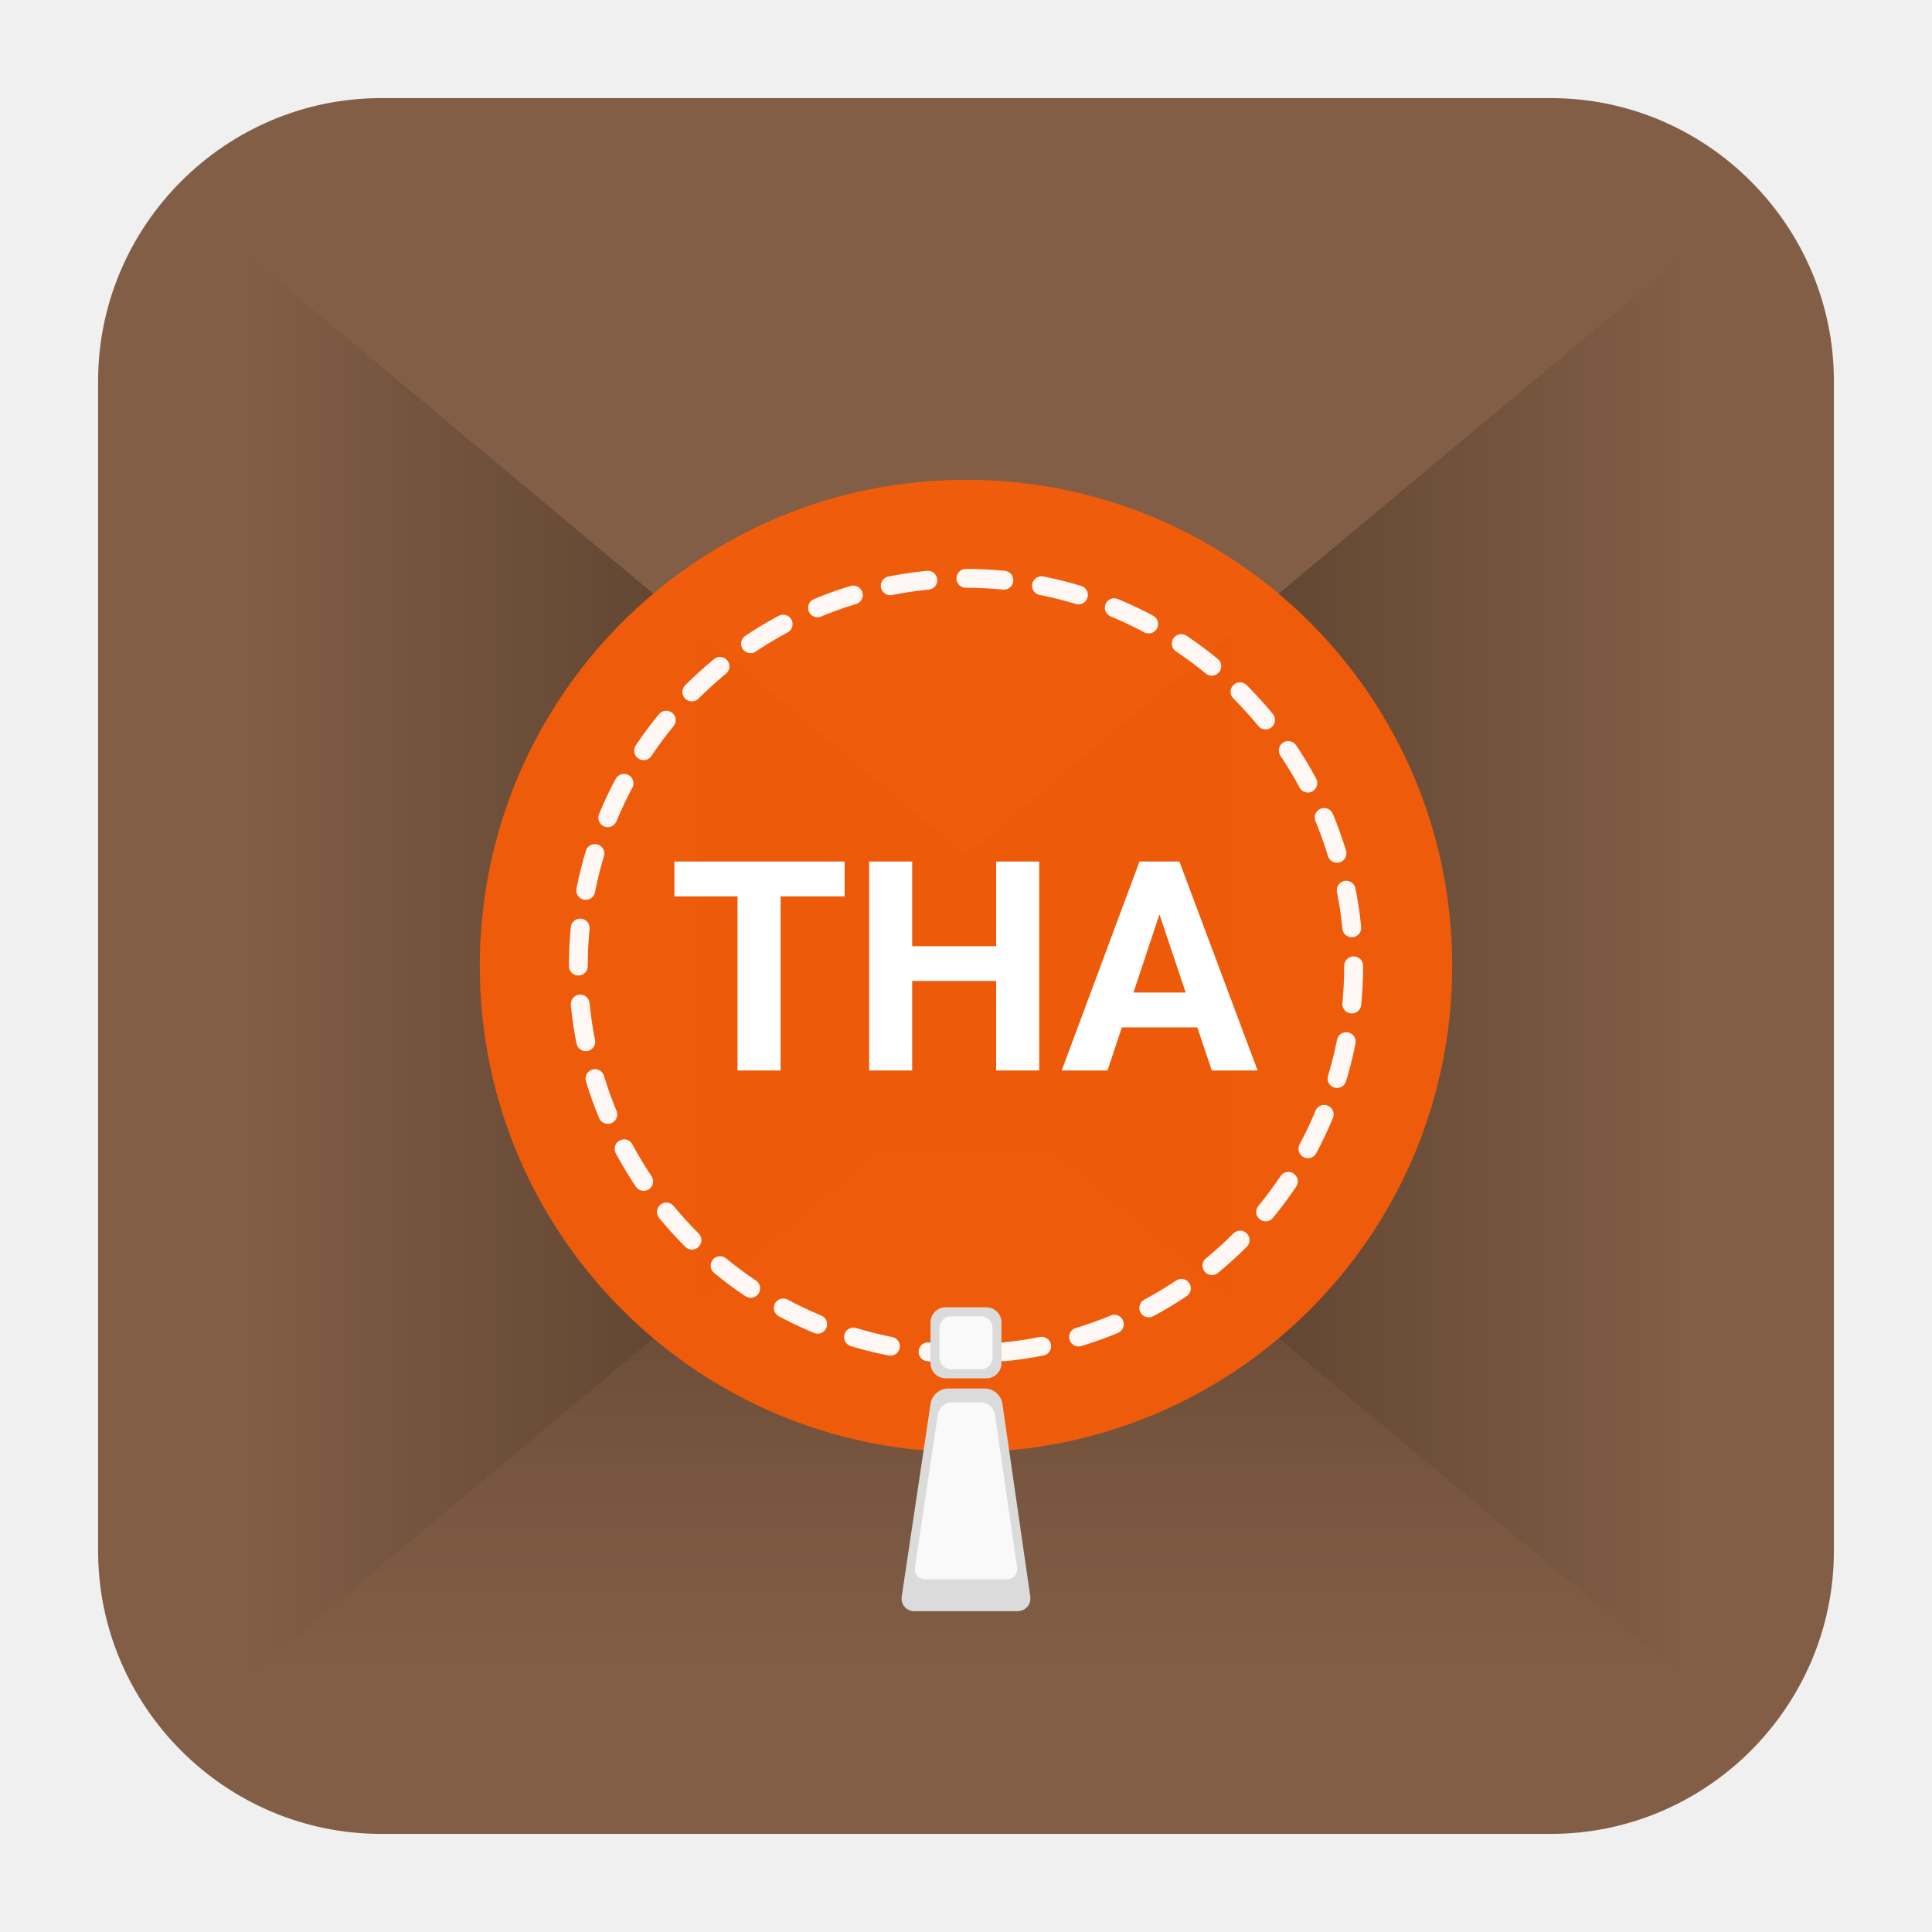
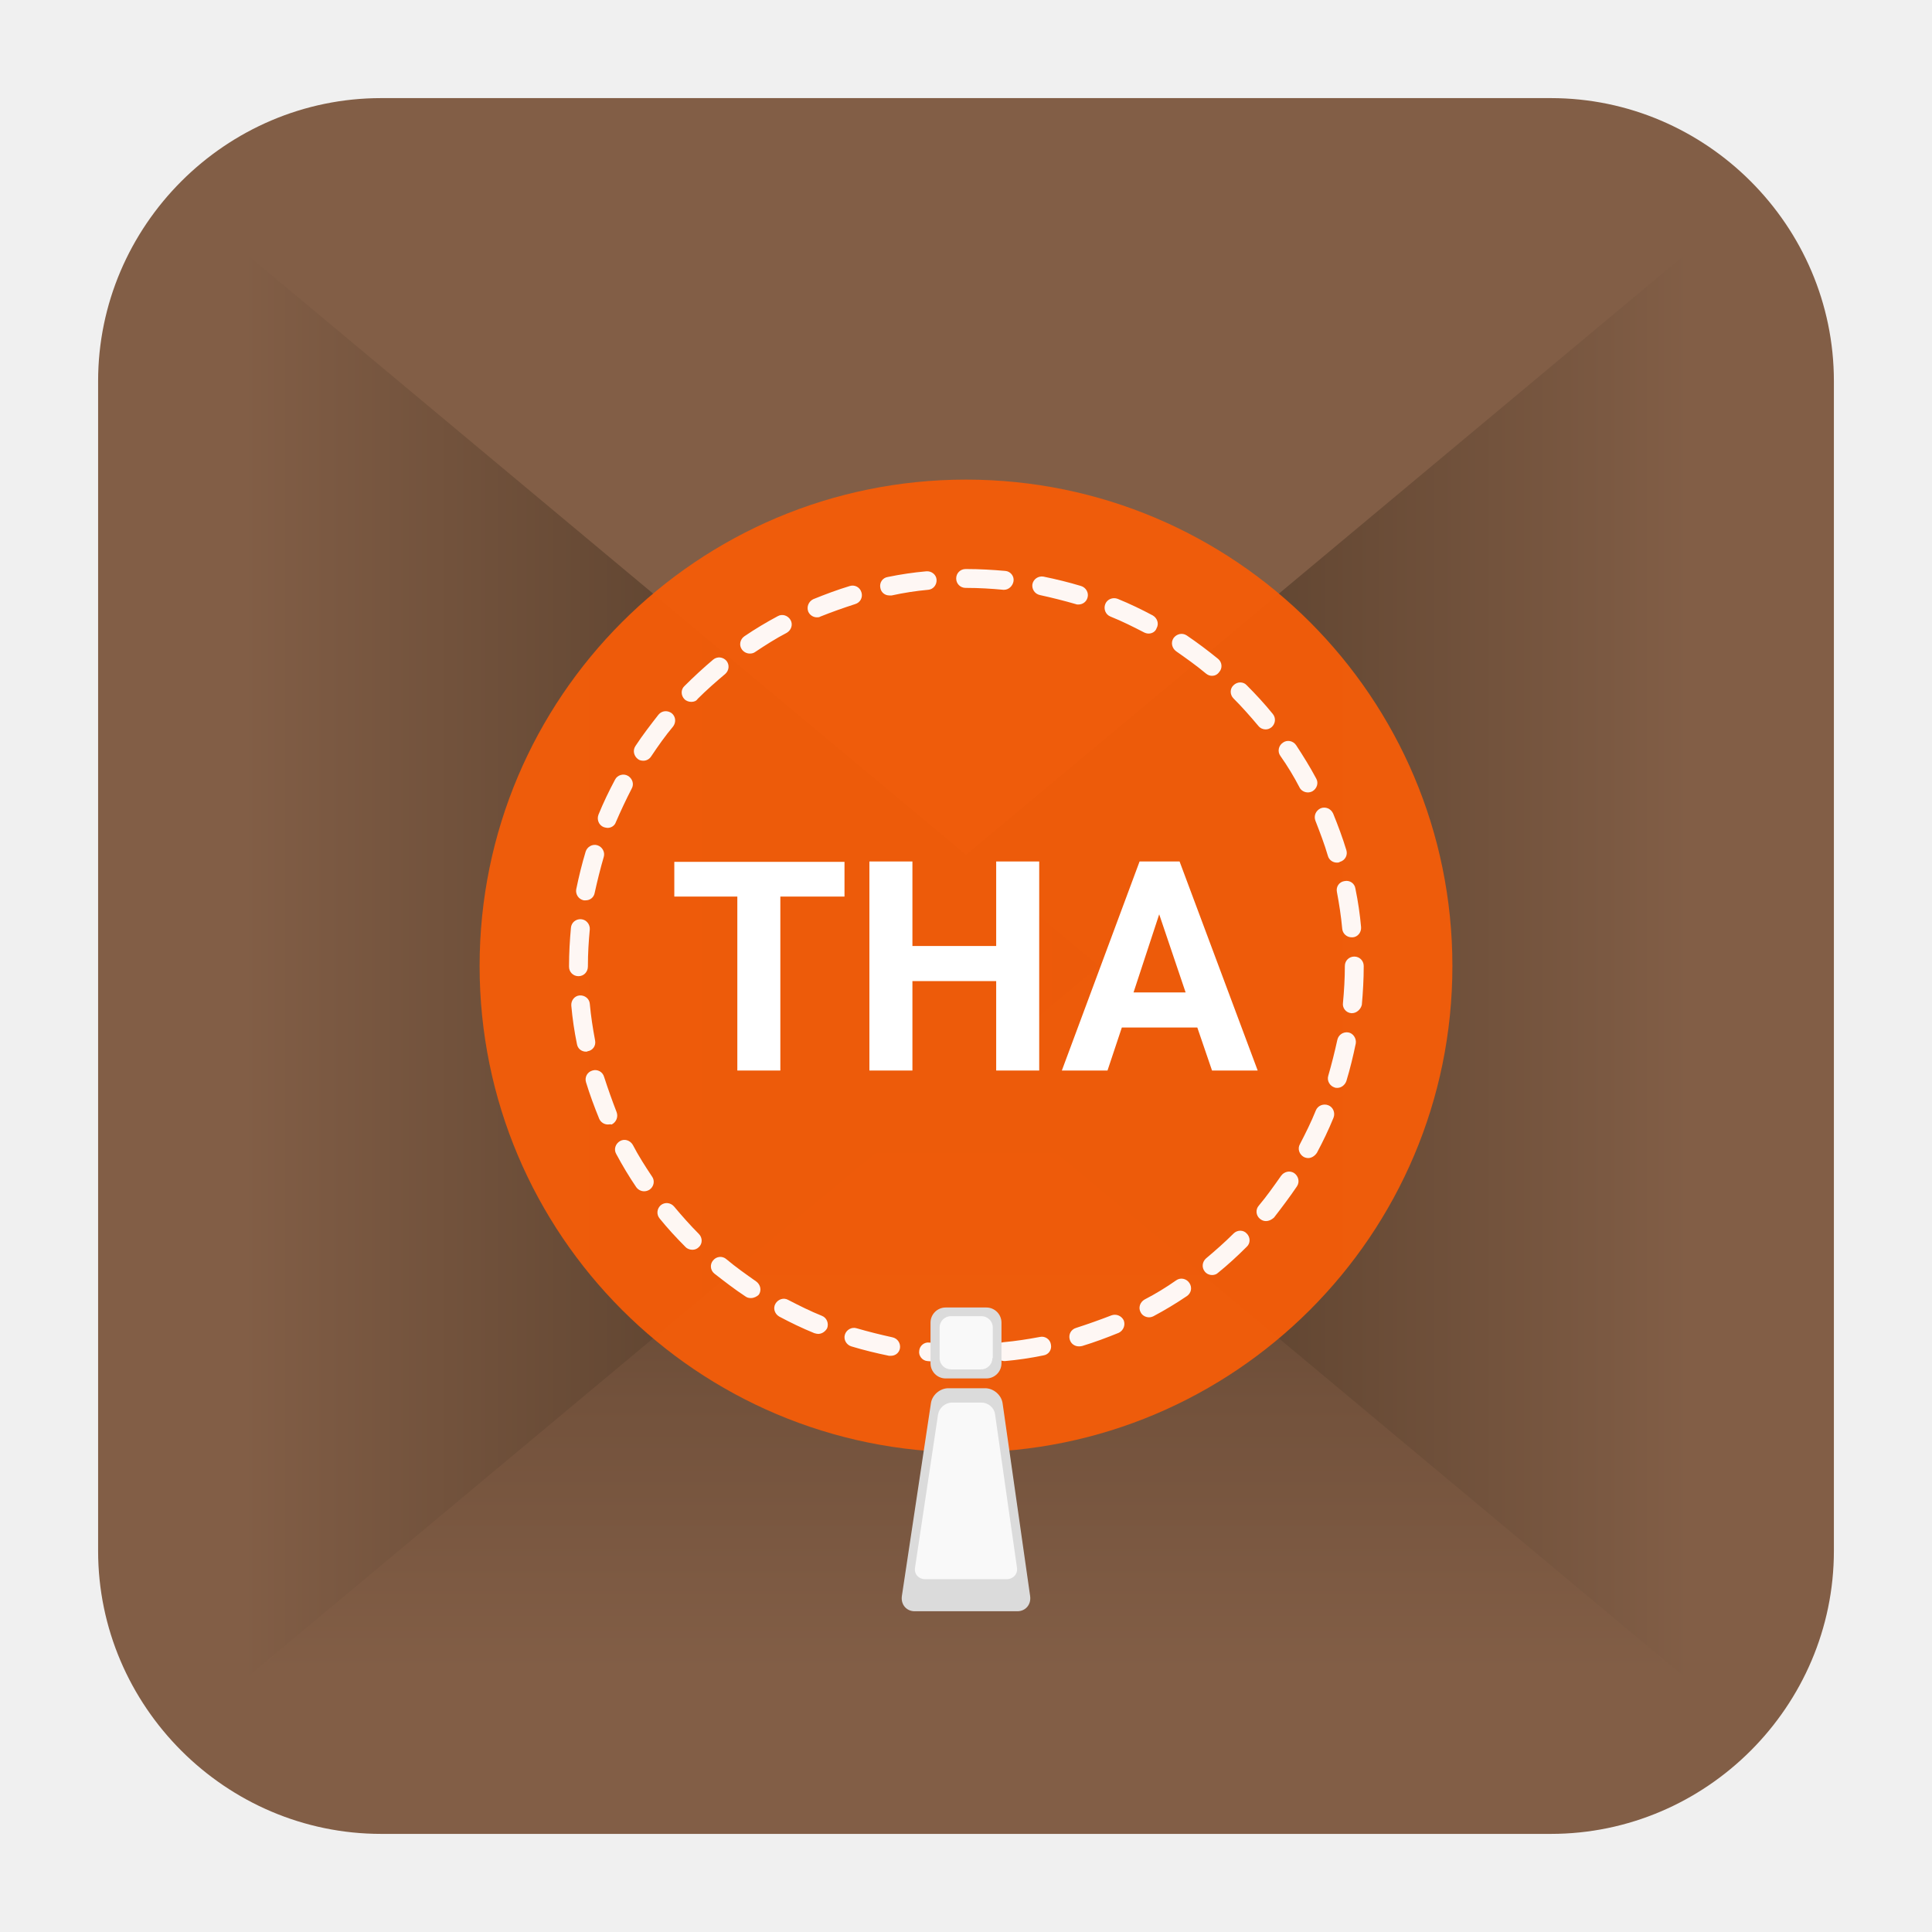
- <svg xmlns="http://www.w3.org/2000/svg" version="1.1" id="Layer_2" x="0px" y="0px" viewBox="0 0 512 512" enable-background="new 0 0 512 512" xml:space="preserve">
-   <path fill="#825E46" d="M411,486H101c-41.25,0-75-33.75-75-75V101c0-41.25,33.75-75,75-75h310c41.25,0,75,33.75,75,75v310  C486,452.25,452.25,486,411,486z" />
+ <svg xmlns="http://www.w3.org/2000/svg" version="1.1" id="Layer_2_1_" x="0px" y="0px" viewBox="0 0 512 512" style="enable-background:new 0 0 512 512;" xml:space="preserve">
+   <style type="text/css">
+ 	.st0{fill:#825E46;}
+ 	.st1{fill:url(#SVGID_1_);}
+ 	.st2{fill:url(#SVGID_2_);}
+ 	.st3{fill:url(#SVGID_3_);}
+ 	.st4{display:none;}
+ 	.st5{display:inline;opacity:0.95;enable-background:new    ;}
+ 	.st6{opacity:0.95;fill:#F45C08;enable-background:new    ;}
+ 	.st7{fill:#FFFFFF;}
+ 	.st8{display:inline;}
+ 	.st9{fill:#DBDBDB;}
+ 	.st10{fill:#F9F9F9;}
+ 	.st11{opacity:0.95;enable-background:new    ;}
+ </style>
+   <path class="st0" d="M411,486H101c-41.2,0-75-33.8-75-75V101c0-41.2,33.8-75,75-75h310c41.2,0,75,33.8,75,75v310  C486,452.2,452.2,486,411,486z" />
  <g>
-     <linearGradient id="SVGID_1_" gradientUnits="userSpaceOnUse" x1="256" y1="443.014" x2="256" y2="227.272">
+     <linearGradient id="SVGID_1_" gradientUnits="userSpaceOnUse" x1="256" y1="68.986" x2="256" y2="284.728" gradientTransform="matrix(1 0 0 -1 0 512)">
      <stop offset="0" style="stop-color:#825E46" />
      <stop offset="0.329" style="stop-color:#73523C" />
      <stop offset="0.962" style="stop-color:#4B3423" />
      <stop offset="1" style="stop-color:#483221" />
    </linearGradient>
-     <polygon fill="url(#SVGID_1_)" points="68.934,443.014 256,227.272 443.066,443.014  " />
-     <linearGradient id="SVGID_2_" gradientUnits="userSpaceOnUse" x1="220.708" y1="256" x2="447.57" y2="256">
+     <polygon class="st1" points="68.9,443 256,227.3 443.1,443  " />
+     <linearGradient id="SVGID_2_" gradientUnits="userSpaceOnUse" x1="220.708" y1="256" x2="447.57" y2="256" gradientTransform="matrix(1 0 0 -1 0 512)">
      <stop offset="0" style="stop-color:#483221" />
      <stop offset="0.312" style="stop-color:#563D2A" />
      <stop offset="0.902" style="stop-color:#7B5942" />
      <stop offset="1" style="stop-color:#825E46" />
    </linearGradient>
-     <polygon fill="url(#SVGID_2_)" points="447.57,445.439 220.708,256 447.57,66.561  " />
-     <linearGradient id="SVGID_3_" gradientUnits="userSpaceOnUse" x1="64.43" y1="256" x2="291.292" y2="256">
+     <polygon class="st2" points="447.6,445.4 220.7,256 447.6,66.6  " />
+     <linearGradient id="SVGID_3_" gradientUnits="userSpaceOnUse" x1="64.43" y1="256" x2="291.292" y2="256" gradientTransform="matrix(1 0 0 -1 0 512)">
      <stop offset="0" style="stop-color:#825E46" />
-       <stop offset="0.098" style="stop-color:#7B5942" />
+       <stop offset="9.840000e-02" style="stop-color:#7B5942" />
      <stop offset="0.688" style="stop-color:#563D2A" />
      <stop offset="1" style="stop-color:#483221" />
    </linearGradient>
-     <polygon fill="url(#SVGID_3_)" points="64.43,445.439 291.292,256 64.43,66.561  " />
+     <polygon class="st3" points="64.4,445.4 291.3,256 64.4,66.6  " />
  </g>
-   <g display="none">
-     <g display="inline" opacity="0.95" enable-background="new    ">
-       <circle opacity="0.95" fill="#F45C08" enable-background="new    " cx="256" cy="250.081" r="129.794" />
-       <path fill="#FFFFFF" d="M253.249,352.989c-0.008,0-0.017,0-0.025,0c-3.367-0.033-6.762-0.127-10.088-0.279    c-1.399-0.063-2.482-1.25-2.418-2.649c0.064-1.4,1.229-2.492,2.65-2.418c3.266,0.149,6.599,0.241,9.906,0.273    c1.401,0.014,2.525,1.16,2.512,2.561C255.771,351.869,254.638,352.989,253.249,352.989z M265.239,352.852    c-1.361,0-2.488-1.081-2.533-2.452c-0.046-1.4,1.051-2.573,2.451-2.62c3.326-0.11,6.65-0.28,9.881-0.507    c1.401-0.095,2.61,0.955,2.708,2.353c0.098,1.397-0.956,2.61-2.353,2.708c-3.292,0.231-6.68,0.404-10.067,0.517    C265.296,352.852,265.268,352.852,265.239,352.852z M231.291,351.894c-0.078,0-0.156-0.003-0.235-0.011    c-3.416-0.314-6.794-0.698-10.04-1.138c-1.388-0.189-2.36-1.467-2.171-2.855c0.189-1.388,1.471-2.36,2.855-2.172    c3.173,0.432,6.477,0.806,9.821,1.115c1.395,0.128,2.421,1.363,2.293,2.757C233.693,350.906,232.587,351.894,231.291,351.894z     M287.151,351.215c-1.266,0-2.361-0.946-2.516-2.235c-0.166-1.391,0.826-2.653,2.217-2.82c3.344-0.4,6.631-0.872,9.77-1.402    c1.386-0.237,2.691,0.698,2.924,2.078c0.234,1.382-0.697,2.691-2.078,2.924c-3.22,0.544-6.59,1.027-10.014,1.438    C287.353,351.209,287.251,351.215,287.151,351.215z M209.534,348.793c-0.165,0-0.334-0.016-0.503-0.05    c-3.47-0.699-6.799-1.483-9.896-2.332c-1.351-0.371-2.146-1.767-1.775-3.117c0.371-1.351,1.769-2.143,3.117-1.775    c2.985,0.818,6.199,1.576,9.555,2.251c1.373,0.276,2.262,1.614,1.986,2.987C211.776,347.962,210.717,348.793,209.534,348.793z     M308.789,347.387c-1.14,0-2.177-0.775-2.461-1.932c-0.334-1.36,0.497-2.735,1.858-3.068c3.344-0.821,6.502-1.735,9.388-2.714    c1.329-0.452,2.766,0.26,3.217,1.586s-0.26,2.767-1.586,3.217c-3.023,1.026-6.323,1.981-9.808,2.837    C309.193,347.362,308.989,347.387,308.789,347.387z M188.448,342.678c-0.323,0-0.651-0.062-0.968-0.193    c-3.53-1.46-6.654-3.065-9.286-4.773c-1.175-0.762-1.51-2.333-0.748-3.508c0.762-1.176,2.334-1.509,3.508-0.748    c2.373,1.539,5.221,2.999,8.465,4.341c1.294,0.536,1.91,2.019,1.374,3.313C190.388,342.087,189.444,342.678,188.448,342.678z     M329.406,339.911c-0.9,0-1.772-0.48-2.231-1.326c-0.668-1.232-0.212-2.771,1.018-3.44c3.085-1.675,5.608-3.484,7.498-5.373    c0.991-0.991,2.596-0.991,3.587,0c0.991,0.991,0.991,2.596,0,3.587c-2.235,2.235-5.15,4.336-8.663,6.245    C330.23,339.812,329.815,339.911,329.406,339.911z M171.032,329.843c-0.809,0-1.604-0.385-2.095-1.104    c-1.773-2.591-3.44-5.693-4.954-9.222c-0.552-1.288,0.043-2.779,1.331-3.332c1.288-0.55,2.778,0.044,3.331,1.331    c1.385,3.227,2.892,6.04,4.479,8.358c0.791,1.156,0.495,2.735-0.66,3.526C172.024,329.7,171.526,329.843,171.032,329.843z     M344.18,324.313c-0.379,0-0.765-0.086-1.128-0.267c-1.254-0.624-1.766-2.146-1.141-3.4c1.305-2.623,2.535-5.626,3.657-8.926    c0.452-1.326,1.892-2.038,3.218-1.585c1.327,0.451,2.036,1.891,1.585,3.218c-1.195,3.513-2.514,6.727-3.919,9.552    C346.009,323.797,345.112,324.313,344.18,324.313z M162.372,309.739c-1.106,0-2.123-0.729-2.439-1.847    c-0.872-3.081-1.68-6.407-2.401-9.885c-0.284-1.372,0.597-2.715,1.969-2.999c1.369-0.281,2.714,0.597,2.998,1.969    c0.697,3.36,1.476,6.568,2.315,9.534c0.382,1.347-0.402,2.749-1.75,3.131C162.833,309.707,162.601,309.739,162.372,309.739z     M351.217,303.533c-0.189,0-0.381-0.022-0.574-0.066c-1.365-0.316-2.215-1.678-1.899-3.043c0.705-3.047,1.351-6.293,1.92-9.652    c0.235-1.38,1.545-2.311,2.925-2.077c1.381,0.234,2.31,1.544,2.077,2.925c-0.586,3.457-1.251,6.804-1.98,9.947    C353.414,302.741,352.371,303.533,351.217,303.533z M157.977,288.212c-1.244,0-2.33-0.915-2.509-2.183    c-0.456-3.238-0.853-6.614-1.182-10.037c-0.134-1.395,0.888-2.633,2.283-2.767c1.395-0.13,2.633,0.888,2.767,2.282    c0.322,3.349,0.71,6.651,1.155,9.815c0.195,1.387-0.771,2.67-2.158,2.865C158.213,288.204,158.094,288.212,157.977,288.212z     M354.82,281.856c-0.093,0-0.188-0.005-0.283-0.016c-1.392-0.155-2.396-1.409-2.24-2.801c0.357-3.209,0.656-6.523,0.89-9.851    c0.098-1.398,1.305-2.452,2.709-2.352c1.397,0.099,2.45,1.311,2.352,2.709c-0.239,3.395-0.545,6.778-0.91,10.055    C357.194,280.897,356.095,281.856,354.82,281.856z M155.947,266.326c-1.344,0-2.465-1.055-2.531-2.412    c-0.163-3.321-0.269-6.712-0.314-10.077c-0.018-1.401,1.102-2.551,2.503-2.57c0.011,0,0.023,0,0.034,0    c1.386,0,2.518,1.114,2.536,2.503c0.044,3.305,0.147,6.635,0.308,9.895c0.069,1.399-1.01,2.589-2.409,2.658    C156.031,266.325,155.989,266.326,155.947,266.326z M356.291,259.924c-0.022,0-0.045,0-0.067-0.001    c-1.4-0.037-2.506-1.201-2.469-2.602c0.062-2.397,0.094-4.833,0.094-7.241c0.001-0.89-0.003-1.776-0.012-2.662    c-0.014-1.401,1.111-2.548,2.511-2.562c0.009,0,0.018,0,0.027,0c1.389,0,2.522,1.119,2.535,2.511    c0.009,0.905,0.013,1.81,0.012,2.716c0,2.448-0.033,4.929-0.096,7.37C358.79,258.832,357.662,259.924,356.291,259.924z     M155.736,244.346c-0.025,0-0.051-0.001-0.076-0.001c-1.4-0.041-2.502-1.21-2.461-2.61c0.1-3.373,0.261-6.763,0.481-10.075    c0.093-1.398,1.306-2.454,2.699-2.363c1.398,0.093,2.456,1.301,2.363,2.699c-0.216,3.25-0.375,6.577-0.472,9.889    C158.23,243.259,157.103,244.346,155.736,244.346z M355.999,237.945c-1.34,0-2.459-1.049-2.53-2.402    c-0.177-3.337-0.416-6.658-0.71-9.87c-0.128-1.395,0.9-2.63,2.295-2.757c1.392-0.12,2.63,0.9,2.756,2.295    c0.3,3.276,0.544,6.662,0.724,10.064c0.074,1.398-0.999,2.593-2.398,2.667C356.09,237.944,356.045,237.945,355.999,237.945z     M157.293,222.421c-0.097,0-0.195-0.005-0.294-0.017c-1.392-0.161-2.389-1.419-2.229-2.81c0.395-3.426,0.863-6.796,1.391-10.017    c0.226-1.383,1.529-2.321,2.913-2.094c1.383,0.226,2.32,1.531,2.094,2.913c-0.515,3.143-0.971,6.433-1.358,9.779    C159.661,221.468,158.564,222.421,157.293,222.421z M353.881,216.07c-1.239,0-2.323-0.909-2.507-2.172    c-0.49-3.367-1.052-6.636-1.67-9.715c-0.275-1.374,0.614-2.71,1.987-2.986c1.375-0.271,2.711,0.614,2.986,1.987    c0.636,3.168,1.214,6.526,1.716,9.983c0.202,1.386-0.758,2.673-2.144,2.875C354.126,216.061,354.002,216.07,353.881,216.07z     M161.006,200.764c-0.195,0-0.393-0.022-0.591-0.07c-1.362-0.325-2.203-1.693-1.879-3.056c0.831-3.486,1.758-6.791,2.754-9.823    c0.437-1.332,1.872-2.058,3.201-1.618c1.331,0.437,2.056,1.87,1.618,3.201c-0.952,2.9-1.84,6.068-2.639,9.418    C163.193,199.98,162.154,200.764,161.006,200.764z M349.358,194.571c-1.099,0-2.111-0.719-2.434-1.827    c-0.97-3.328-2.04-6.416-3.18-9.18c-0.535-1.294,0.081-2.778,1.376-3.312c1.3-0.534,2.779,0.083,3.312,1.377    c1.21,2.931,2.341,6.193,3.363,9.695c0.391,1.344-0.38,2.753-1.725,3.145C349.832,194.539,349.593,194.571,349.358,194.571z     M168.252,180.065c-0.394,0-0.794-0.092-1.167-0.286c-1.243-0.645-1.727-2.177-1.081-3.42c1.828-3.521,3.842-6.479,5.982-8.792    c0.952-1.027,2.556-1.089,3.585-0.139c1.028,0.952,1.09,2.556,0.139,3.585c-1.833,1.981-3.584,4.566-5.205,7.684    C170.054,179.566,169.169,180.065,168.252,180.065z M340.417,174.603c-0.786,0-1.56-0.364-2.056-1.049    c-0.863-1.191-1.762-2.256-2.67-3.164c-1.077-1.077-2.369-2.137-3.841-3.149c-1.154-0.793-1.448-2.372-0.654-3.527    c0.795-1.155,2.373-1.447,3.527-0.653c1.728,1.187,3.26,2.446,4.556,3.742c1.097,1.097,2.171,2.367,3.19,3.776    c0.822,1.134,0.569,2.72-0.566,3.542C341.453,174.447,340.933,174.603,340.417,174.603z M183.514,164.84    c-0.917,0-1.803-0.499-2.255-1.371c-0.644-1.244-0.158-2.774,1.086-3.419c2.794-1.447,5.997-2.807,9.517-4.042    c1.322-0.465,2.77,0.232,3.233,1.554c0.464,1.322-0.232,2.769-1.554,3.233c-3.297,1.157-6.279,2.422-8.864,3.76    C184.305,164.748,183.907,164.84,183.514,164.84z M322.657,162.195c-0.313,0-0.631-0.058-0.939-0.181    c-2.783-1.111-5.885-2.153-9.22-3.099c-1.347-0.382-2.13-1.785-1.748-3.132c0.382-1.347,1.782-2.131,3.133-1.748    c3.501,0.994,6.77,2.093,9.716,3.269c1.301,0.519,1.935,1.994,1.416,3.296C324.618,161.59,323.665,162.195,322.657,162.195z     M204.214,157.606c-1.148,0-2.188-0.784-2.466-1.949c-0.324-1.363,0.517-2.731,1.88-3.055c3.136-0.747,6.482-1.431,9.942-2.034    c1.386-0.238,2.694,0.684,2.934,2.063c0.24,1.38-0.684,2.694-2.063,2.934c-3.359,0.585-6.602,1.248-9.638,1.971    C204.605,157.584,204.408,157.606,204.214,157.606z M301.525,156.254c-0.161,0-0.325-0.015-0.489-0.048    c-3.091-0.603-6.363-1.15-9.724-1.624c-1.387-0.196-2.352-1.479-2.157-2.866c0.195-1.387,1.472-2.347,2.866-2.157    c3.448,0.486,6.809,1.048,9.988,1.668c1.374,0.269,2.271,1.601,2.003,2.975C303.775,155.414,302.714,156.254,301.525,156.254z     M225.872,153.899c-1.271,0-2.368-0.953-2.517-2.247c-0.161-1.392,0.838-2.649,2.23-2.809c3.269-0.376,6.652-0.695,10.053-0.946    c1.402-0.109,2.613,0.946,2.716,2.343c0.103,1.397-0.946,2.613-2.343,2.716c-3.333,0.246-6.646,0.558-9.847,0.926    C226.067,153.894,225.969,153.899,225.872,153.899z M279.755,153.253c-0.074,0-0.15-0.003-0.225-0.01    c-3.23-0.284-6.552-0.512-9.874-0.676c-1.399-0.069-2.477-1.26-2.408-2.659c0.069-1.399,1.268-2.485,2.659-2.408    c3.385,0.168,6.773,0.4,10.066,0.69c1.396,0.123,2.427,1.353,2.305,2.749C282.162,152.259,281.055,153.253,279.755,153.253z     M247.796,152.351c-1.366,0-2.494-1.087-2.534-2.462c-0.041-1.4,1.061-2.569,2.461-2.61c3.322-0.097,6.716-0.135,10.083-0.115    c1.401,0.008,2.529,1.15,2.522,2.551c-0.008,1.396-1.142,2.522-2.536,2.522c-0.005,0-0.01,0-0.015,0    c-3.31-0.019-6.642,0.018-9.904,0.113C247.847,152.35,247.822,152.351,247.796,152.351z" />
+   <g class="st4">
+     <g class="st5">
+       <circle class="st6" cx="256" cy="250.1" r="129.8" />
+       <path class="st7" d="M253.2,353C253.2,353,253.2,353,253.2,353c-3.4,0-6.8-0.1-10.1-0.3c-1.4-0.1-2.5-1.2-2.4-2.6    c0.1-1.4,1.2-2.5,2.6-2.4c3.3,0.1,6.6,0.2,9.9,0.3c1.4,0,2.5,1.2,2.5,2.6C255.8,351.9,254.6,353,253.2,353z M265.2,352.9    c-1.4,0-2.5-1.1-2.5-2.5c0-1.4,1.1-2.6,2.5-2.6c3.3-0.1,6.6-0.3,9.9-0.5c1.4-0.1,2.6,1,2.7,2.4c0.1,1.4-1,2.6-2.4,2.7    C272.1,352.6,268.7,352.7,265.2,352.9C265.3,352.9,265.3,352.9,265.2,352.9z M231.3,351.9c-0.1,0-0.2,0-0.2,0    c-3.4-0.3-6.8-0.7-10-1.1c-1.4-0.2-2.4-1.5-2.2-2.9s1.5-2.4,2.9-2.2c3.2,0.4,6.5,0.8,9.8,1.1c1.4,0.1,2.4,1.4,2.3,2.8    C233.7,350.9,232.6,351.9,231.3,351.9z M287.2,351.2c-1.3,0-2.4-0.9-2.5-2.2c-0.2-1.4,0.8-2.7,2.2-2.8c3.3-0.4,6.6-0.9,9.8-1.4    c1.4-0.2,2.7,0.7,2.9,2.1c0.2,1.4-0.7,2.7-2.1,2.9c-3.2,0.5-6.6,1-10,1.4C287.4,351.2,287.3,351.2,287.2,351.2z M209.5,348.8    c-0.2,0-0.3,0-0.5,0c-3.5-0.7-6.8-1.5-9.9-2.3c-1.4-0.4-2.1-1.8-1.8-3.1c0.4-1.4,1.8-2.1,3.1-1.8c3,0.8,6.2,1.6,9.6,2.3    c1.4,0.3,2.3,1.6,2,3C211.8,348,210.7,348.8,209.5,348.8z M308.8,347.4c-1.1,0-2.2-0.8-2.5-1.9c-0.3-1.4,0.5-2.7,1.9-3.1    c3.3-0.8,6.5-1.7,9.4-2.7c1.3-0.5,2.8,0.3,3.2,1.6s-0.3,2.8-1.6,3.2c-3,1-6.3,2-9.8,2.8C309.2,347.4,309,347.4,308.8,347.4z     M188.4,342.7c-0.3,0-0.7-0.1-1-0.2c-3.5-1.5-6.7-3.1-9.3-4.8c-1.2-0.8-1.5-2.3-0.7-3.5c0.8-1.2,2.3-1.5,3.5-0.7    c2.4,1.5,5.2,3,8.5,4.3c1.3,0.5,1.9,2,1.4,3.3C190.4,342.1,189.4,342.7,188.4,342.7z M329.4,339.9c-0.9,0-1.8-0.5-2.2-1.3    c-0.7-1.2-0.2-2.8,1-3.4c3.1-1.7,5.6-3.5,7.5-5.4c1-1,2.6-1,3.6,0s1,2.6,0,3.6c-2.2,2.2-5.1,4.3-8.7,6.2    C330.2,339.8,329.8,339.9,329.4,339.9z M171,329.8c-0.8,0-1.6-0.4-2.1-1.1c-1.8-2.6-3.4-5.7-5-9.2c-0.6-1.3,0-2.8,1.3-3.3    c1.3-0.5,2.8,0,3.3,1.3c1.4,3.2,2.9,6,4.5,8.4c0.8,1.2,0.5,2.7-0.7,3.5C172,329.7,171.5,329.8,171,329.8z M344.2,324.3    c-0.4,0-0.8-0.1-1.1-0.3c-1.3-0.6-1.8-2.1-1.1-3.4c1.3-2.6,2.5-5.6,3.7-8.9c0.5-1.3,1.9-2,3.2-1.6c1.3,0.5,2,1.9,1.6,3.2    c-1.2,3.5-2.5,6.7-3.9,9.6C346,323.8,345.1,324.3,344.2,324.3z M162.4,309.7c-1.1,0-2.1-0.7-2.4-1.8c-0.9-3.1-1.7-6.4-2.4-9.9    c-0.3-1.4,0.6-2.7,2-3c1.4-0.3,2.7,0.6,3,2c0.7,3.4,1.5,6.6,2.3,9.5c0.4,1.3-0.4,2.7-1.8,3.1C162.8,309.7,162.6,309.7,162.4,309.7    z M351.2,303.5c-0.2,0-0.4,0-0.6-0.1c-1.4-0.3-2.2-1.7-1.9-3c0.7-3,1.4-6.3,1.9-9.7c0.2-1.4,1.5-2.3,2.9-2.1    c1.4,0.2,2.3,1.5,2.1,2.9c-0.6,3.5-1.3,6.8-2,9.9C353.4,302.7,352.4,303.5,351.2,303.5z M158,288.2c-1.2,0-2.3-0.9-2.5-2.2    c-0.5-3.2-0.9-6.6-1.2-10c-0.1-1.4,0.9-2.6,2.3-2.8c1.4-0.1,2.6,0.9,2.8,2.3c0.3,3.3,0.7,6.7,1.2,9.8c0.2,1.4-0.8,2.7-2.2,2.9    C158.2,288.2,158.1,288.2,158,288.2z M354.8,281.9c-0.1,0-0.2,0-0.3,0c-1.4-0.2-2.4-1.4-2.2-2.8c0.4-3.2,0.7-6.5,0.9-9.9    c0.1-1.4,1.3-2.5,2.7-2.4c1.4,0.1,2.5,1.3,2.4,2.7c-0.2,3.4-0.5,6.8-0.9,10.1C357.2,280.9,356.1,281.9,354.8,281.9z M155.9,266.3    c-1.3,0-2.5-1.1-2.5-2.4c-0.2-3.3-0.3-6.7-0.3-10.1c0-1.4,1.1-2.6,2.5-2.6c0,0,0,0,0,0c1.4,0,2.5,1.1,2.5,2.5    c0,3.3,0.1,6.6,0.3,9.9c0.1,1.4-1,2.6-2.4,2.7C156,266.3,156,266.3,155.9,266.3z M356.3,259.9    C356.3,259.9,356.2,259.9,356.3,259.9c-1.5,0-2.6-1.2-2.5-2.6c0.1-2.4,0.1-4.8,0.1-7.2c0-0.9,0-1.8,0-2.7c0-1.4,1.1-2.5,2.5-2.6    c0,0,0,0,0,0c1.4,0,2.5,1.1,2.5,2.5c0,0.9,0,1.8,0,2.7c0,2.4,0,4.9-0.1,7.4C358.8,258.8,357.7,259.9,356.3,259.9z M155.7,244.3    C155.7,244.3,155.7,244.3,155.7,244.3c-1.5,0-2.6-1.2-2.5-2.6c0.1-3.4,0.3-6.8,0.5-10.1c0.1-1.4,1.3-2.5,2.7-2.4    c1.4,0.1,2.5,1.3,2.4,2.7c-0.2,3.2-0.4,6.6-0.5,9.9C158.2,243.3,157.1,244.3,155.7,244.3z M356,237.9c-1.3,0-2.5-1-2.5-2.4    c-0.2-3.3-0.4-6.7-0.7-9.9c-0.1-1.4,0.9-2.6,2.3-2.8c1.4-0.1,2.6,0.9,2.8,2.3c0.3,3.3,0.5,6.7,0.7,10.1c0.1,1.4-1,2.6-2.4,2.7    C356.1,237.9,356,237.9,356,237.9z M157.3,222.4c-0.1,0-0.2,0-0.3,0c-1.4-0.2-2.4-1.4-2.2-2.8c0.4-3.4,0.9-6.8,1.4-10    c0.2-1.4,1.5-2.3,2.9-2.1c1.4,0.2,2.3,1.5,2.1,2.9c-0.5,3.1-1,6.4-1.4,9.8C159.7,221.5,158.6,222.4,157.3,222.4z M353.9,216.1    c-1.2,0-2.3-0.9-2.5-2.2c-0.5-3.4-1.1-6.6-1.7-9.7c-0.3-1.4,0.6-2.7,2-3c1.4-0.3,2.7,0.6,3,2c0.6,3.2,1.2,6.5,1.7,10    c0.2,1.4-0.8,2.7-2.1,2.9C354.1,216.1,354,216.1,353.9,216.1z M161,200.8c-0.2,0-0.4,0-0.6-0.1c-1.4-0.3-2.2-1.7-1.9-3.1    c0.8-3.5,1.8-6.8,2.8-9.8c0.4-1.3,1.9-2.1,3.2-1.6c1.3,0.4,2.1,1.9,1.6,3.2c-1,2.9-1.8,6.1-2.6,9.4    C163.2,200,162.2,200.8,161,200.8z M349.4,194.6c-1.1,0-2.1-0.7-2.4-1.8c-1-3.3-2-6.4-3.2-9.2c-0.5-1.3,0.1-2.8,1.4-3.3    c1.3-0.5,2.8,0.1,3.3,1.4c1.2,2.9,2.3,6.2,3.4,9.7c0.4,1.3-0.4,2.8-1.7,3.1C349.8,194.5,349.6,194.6,349.4,194.6z M168.3,180.1    c-0.4,0-0.8-0.1-1.2-0.3c-1.2-0.6-1.7-2.2-1.1-3.4c1.8-3.5,3.8-6.5,6-8.8c1-1,2.6-1.1,3.6-0.1c1,1,1.1,2.6,0.1,3.6    c-1.8,2-3.6,4.6-5.2,7.7C170.1,179.6,169.2,180.1,168.3,180.1z M340.4,174.6c-0.8,0-1.6-0.4-2.1-1c-0.9-1.2-1.8-2.3-2.7-3.2    c-1.1-1.1-2.4-2.1-3.8-3.1c-1.2-0.8-1.4-2.4-0.7-3.5c0.8-1.2,2.4-1.4,3.5-0.7c1.7,1.2,3.3,2.4,4.6,3.7c1.1,1.1,2.2,2.4,3.2,3.8    c0.8,1.1,0.6,2.7-0.6,3.5C341.5,174.4,340.9,174.6,340.4,174.6z M183.5,164.8c-0.9,0-1.8-0.5-2.3-1.4c-0.6-1.2-0.2-2.8,1.1-3.4    c2.8-1.4,6-2.8,9.5-4c1.3-0.5,2.8,0.2,3.2,1.6c0.5,1.3-0.2,2.8-1.6,3.2c-3.3,1.2-6.3,2.4-8.9,3.8    C184.3,164.7,183.9,164.8,183.5,164.8z M322.7,162.2c-0.3,0-0.6-0.1-0.9-0.2c-2.8-1.1-5.9-2.2-9.2-3.1c-1.3-0.4-2.1-1.8-1.7-3.1    c0.4-1.3,1.8-2.1,3.1-1.7c3.5,1,6.8,2.1,9.7,3.3c1.3,0.5,1.9,2,1.4,3.3C324.6,161.6,323.7,162.2,322.7,162.2z M204.2,157.6    c-1.1,0-2.2-0.8-2.5-1.9c-0.3-1.4,0.5-2.7,1.9-3.1c3.1-0.7,6.5-1.4,9.9-2c1.4-0.2,2.7,0.7,2.9,2.1c0.2,1.4-0.7,2.7-2.1,2.9    c-3.4,0.6-6.6,1.2-9.6,2C204.6,157.6,204.4,157.6,204.2,157.6z M301.5,156.3c-0.2,0-0.3,0-0.5,0c-3.1-0.6-6.4-1.1-9.7-1.6    c-1.4-0.2-2.4-1.5-2.2-2.9c0.2-1.4,1.5-2.3,2.9-2.2c3.4,0.5,6.8,1,10,1.7c1.4,0.3,2.3,1.6,2,3    C303.8,155.4,302.7,156.3,301.5,156.3z M225.9,153.9c-1.3,0-2.4-1-2.5-2.2c-0.2-1.4,0.8-2.6,2.2-2.8c3.3-0.4,6.7-0.7,10.1-0.9    c1.4-0.1,2.6,0.9,2.7,2.3s-0.9,2.6-2.3,2.7c-3.3,0.2-6.6,0.6-9.8,0.9C226.1,153.9,226,153.9,225.9,153.9z M279.8,153.3    c-0.1,0-0.1,0-0.2,0c-3.2-0.3-6.6-0.5-9.9-0.7c-1.4-0.1-2.5-1.3-2.4-2.7s1.3-2.5,2.7-2.4c3.4,0.2,6.8,0.4,10.1,0.7    c1.4,0.1,2.4,1.4,2.3,2.7C282.2,152.3,281.1,153.3,279.8,153.3z M247.8,152.4c-1.4,0-2.5-1.1-2.5-2.5c0-1.4,1.1-2.6,2.5-2.6    c3.3-0.1,6.7-0.1,10.1-0.1c1.4,0,2.5,1.1,2.5,2.6c0,1.4-1.1,2.5-2.5,2.5c0,0,0,0,0,0C254.5,152.2,251.1,152.3,247.8,152.4    C247.8,152.4,247.8,152.4,247.8,152.4z" />
    </g>
-     <g display="inline">
-       <path fill="#DBDBDB" d="M273.028,417.025c0.315,2.179-1.228,3.961-3.429,3.961h-27.215c-2.201,0-3.736-1.781-3.41-3.958    l7.651-51.098c0.326-2.177,2.394-3.958,4.595-3.958h9.841c2.201,0,4.26,1.782,4.575,3.961L273.028,417.025z" />
+     <g class="st8">
+       <path class="st9" d="M273,417c0.3,2.2-1.2,4-3.4,4h-27.2c-2.2,0-3.7-1.8-3.4-4l7.7-51.1c0.3-2.2,2.4-4,4.6-4h9.8    c2.2,0,4.3,1.8,4.6,4L273,417z" />
      <g>
-         <path fill="#DBDBDB" d="M265.405,355.259c0,2.201-1.801,4.002-4.002,4.002h-10.806c-2.201,0-4.002-1.801-4.002-4.002v-10.806     c0-2.201,1.801-4.002,4.002-4.002h10.806c2.201,0,4.002,1.801,4.002,4.002V355.259z" />
-         <path fill="#F9F9F9" d="M263.008,353.882c0,1.64-1.342,2.982-2.982,2.982h-8.052c-1.64,0-2.982-1.342-2.982-2.982v-8.052     c0-1.64,1.342-2.982,2.982-2.982h8.052c1.64,0,2.982,1.342,2.982,2.982V353.882z" />
+         <path class="st9" d="M265.4,355.3c0,2.2-1.8,4-4,4h-10.8c-2.2,0-4-1.8-4-4v-10.8c0-2.2,1.8-4,4-4h10.8c2.2,0,4,1.8,4,4V355.3z" />
+         <path class="st10" d="M263,353.9c0,1.6-1.3,3-3,3H252c-1.6,0-3-1.3-3-3v-8.1c0-1.6,1.3-3,3-3h8.1c1.6,0,3,1.3,3,3V353.9z" />
      </g>
-       <path fill="#F9F9F9" d="M269.535,409.383c0.251,1.732-0.976,3.148-2.726,3.148h-21.632c-1.75,0-2.969-1.416-2.71-3.146    l6.081-40.615c0.259-1.73,1.903-3.146,3.652-3.146h7.822c1.75,0,3.386,1.417,3.637,3.148L269.535,409.383z" />
+       <path class="st10" d="M269.5,409.4c0.3,1.7-1,3.1-2.7,3.1h-21.6c-1.8,0-3-1.4-2.7-3.1l6.1-40.6c0.3-1.7,1.9-3.1,3.7-3.1h7.8    c1.8,0,3.4,1.4,3.6,3.1L269.5,409.4z" />
    </g>
  </g>
-   <circle opacity="0.95" fill="#F45C08" enable-background="new    " cx="256" cy="256" r="128.85" />
-   <g opacity="0.95" enable-background="new    ">
-     <circle fill="none" stroke="#FFFFFF" stroke-width="5" stroke-linecap="round" stroke-linejoin="round" stroke-dasharray="10.086,10.086" cx="256" cy="256" r="102.73" />
+   <circle class="st6" cx="256" cy="256" r="128.9" />
+   <g class="st11">
+     <g>
+       <path class="st7" d="M256.1,361.2H256c-3.4,0-6.8-0.2-10.2-0.5c-1.4-0.1-2.4-1.4-2.2-2.7c0.1-1.4,1.4-2.4,2.7-2.2    c3.2,0.3,6.5,0.5,9.7,0.5h0.1c1.4,0,2.5,1.1,2.5,2.5S257.5,361.2,256.1,361.2z M266.2,360.7c-1.3,0-2.4-1-2.5-2.3    c-0.1-1.4,0.9-2.6,2.2-2.7c3.3-0.3,6.5-0.8,9.7-1.4c1.3-0.3,2.7,0.6,2.9,2c0.3,1.4-0.6,2.7-2,2.9c-3.4,0.7-6.8,1.2-10.2,1.5    C266.3,360.7,266.3,360.7,266.2,360.7z M236.1,359.3c-0.2,0-0.3,0-0.5,0c-3.4-0.7-6.7-1.5-10-2.5c-1.3-0.4-2.1-1.8-1.7-3.1    c0.4-1.3,1.8-2.1,3.1-1.7c3.1,0.9,6.3,1.7,9.5,2.4c1.4,0.3,2.2,1.6,2,2.9C238.3,358.5,237.3,359.3,236.1,359.3z M285.9,356.8    c-1.1,0-2.1-0.7-2.4-1.8c-0.4-1.3,0.3-2.7,1.7-3.1c3.1-1,6.2-2.1,9.3-3.3c1.3-0.5,2.7,0.1,3.3,1.3c0.5,1.3-0.1,2.7-1.3,3.3    c-3.2,1.3-6.4,2.5-9.7,3.5C286.4,356.8,286.2,356.8,285.9,356.8z M216.8,353.5c-0.3,0-0.6-0.1-1-0.2c-3.2-1.3-6.3-2.8-9.3-4.4    c-1.2-0.7-1.7-2.2-1-3.4c0.7-1.2,2.2-1.7,3.4-1c2.9,1.5,5.9,3,8.9,4.2c1.3,0.5,1.9,2,1.4,3.3C218.7,352.9,217.8,353.5,216.8,353.5    z M304.5,349.1c-0.9,0-1.8-0.5-2.2-1.3c-0.7-1.2-0.2-2.7,1-3.4c2.9-1.5,5.7-3.2,8.4-5.1c1.1-0.8,2.7-0.5,3.5,0.7s0.5,2.7-0.7,3.5    c-2.8,1.9-5.8,3.7-8.8,5.3C305.3,349,304.9,349.1,304.5,349.1z M199,344c-0.5,0-1-0.1-1.4-0.4c-2.9-1.9-5.6-4-8.3-6.1    c-1.1-0.9-1.2-2.5-0.3-3.5c0.9-1.1,2.5-1.2,3.5-0.3c2.5,2.1,5.2,4,7.9,5.9c1.1,0.8,1.5,2.3,0.7,3.5C200.6,343.6,199.8,344,199,344    z M321.2,337.9c-0.7,0-1.4-0.3-1.9-0.9c-0.9-1.1-0.7-2.6,0.3-3.5c2.5-2.1,5-4.3,7.3-6.6c1-1,2.6-1,3.5,0c1,1,1,2.6,0,3.5    c-2.4,2.4-5,4.8-7.6,6.9C322.4,337.7,321.8,337.9,321.2,337.9z M183.5,331.2c-0.6,0-1.3-0.2-1.8-0.7c-2.4-2.4-4.8-5-6.9-7.6    c-0.9-1.1-0.7-2.6,0.3-3.5c1.1-0.9,2.6-0.7,3.5,0.3c2.1,2.5,4.3,5,6.6,7.3c1,1,1,2.6,0,3.5C184.7,331,184.1,331.2,183.5,331.2z     M335.5,323.6c-0.6,0-1.1-0.2-1.6-0.6c-1.1-0.9-1.2-2.5-0.3-3.5c2.1-2.5,4-5.2,5.9-7.9c0.8-1.1,2.3-1.5,3.5-0.7    c1.1,0.8,1.5,2.3,0.7,3.5c-1.9,2.8-4,5.6-6.1,8.3C336.9,323.3,336.2,323.6,335.5,323.6z M170.7,315.7c-0.8,0-1.6-0.4-2.1-1.1    c-1.9-2.8-3.7-5.8-5.3-8.8c-0.7-1.2-0.2-2.7,1-3.4c1.2-0.7,2.7-0.2,3.4,1c1.5,2.9,3.3,5.7,5.1,8.4c0.8,1.1,0.5,2.7-0.7,3.5    C171.6,315.6,171.1,315.7,170.7,315.7z M346.7,306.9c-0.4,0-0.8-0.1-1.2-0.3c-1.2-0.7-1.7-2.2-1-3.4c1.5-2.9,3-5.9,4.2-8.9    c0.5-1.3,2-1.9,3.3-1.4c1.3,0.5,1.9,2,1.4,3.3c-1.3,3.2-2.8,6.3-4.4,9.3C348.4,306.4,347.5,306.9,346.7,306.9z M161.1,298    c-1,0-1.9-0.6-2.3-1.5c-1.3-3.2-2.5-6.4-3.5-9.7c-0.4-1.3,0.3-2.7,1.7-3.1c1.3-0.4,2.7,0.3,3.1,1.7c1,3.1,2.1,6.2,3.3,9.3    c0.5,1.3-0.1,2.7-1.3,3.3C161.8,297.9,161.4,298,161.1,298z M354.4,288.3c-0.2,0-0.5,0-0.7-0.1c-1.3-0.4-2.1-1.8-1.7-3.1    c0.9-3.1,1.7-6.3,2.4-9.5c0.3-1.4,1.6-2.2,2.9-2s2.2,1.6,2,2.9c-0.7,3.4-1.5,6.7-2.5,10C356.4,287.6,355.4,288.3,354.4,288.3z     M155.3,278.7c-1.2,0-2.2-0.8-2.4-2c-0.7-3.4-1.2-6.8-1.5-10.2c-0.1-1.4,0.9-2.6,2.2-2.7c1.4-0.1,2.6,0.9,2.7,2.2    c0.3,3.3,0.8,6.5,1.4,9.7c0.3,1.4-0.6,2.7-2,2.9C155.6,278.7,155.4,278.7,155.3,278.7z M358.3,268.5c-0.1,0-0.2,0-0.2,0    c-1.4-0.1-2.4-1.4-2.2-2.7c0.3-3.2,0.5-6.5,0.5-9.8c0-1.4,1.1-2.5,2.5-2.5s2.5,1.1,2.5,2.5v0.1c0,3.4-0.2,6.9-0.5,10.2    C360.6,267.5,359.5,268.5,358.3,268.5z M153.3,258.7c-1.4,0-2.5-1.1-2.5-2.5V256c0-3.4,0.2-6.8,0.5-10.1c0.1-1.4,1.3-2.4,2.7-2.3    c1.4,0.1,2.4,1.4,2.3,2.7c-0.3,3.2-0.5,6.4-0.5,9.6v0.2C155.8,257.6,154.7,258.7,153.3,258.7z M358.2,248.4c-1.3,0-2.4-1-2.5-2.3    c-0.3-3.3-0.8-6.5-1.4-9.7c-0.3-1.4,0.6-2.7,2-2.9c1.4-0.3,2.7,0.6,2.9,2c0.7,3.4,1.2,6.8,1.5,10.2c0.1,1.4-0.9,2.6-2.2,2.7    C358.4,248.4,358.3,248.4,358.2,248.4z M155.2,238.6c-0.2,0-0.3,0-0.5,0c-1.4-0.3-2.2-1.6-2-2.9c0.7-3.4,1.5-6.7,2.5-10    c0.4-1.3,1.8-2.1,3.1-1.7c1.3,0.4,2.1,1.8,1.7,3.1c-0.9,3.1-1.7,6.3-2.4,9.5C157.4,237.8,156.4,238.6,155.2,238.6z M354.3,228.6    c-1.1,0-2.1-0.7-2.4-1.8c-0.9-3.1-2.1-6.2-3.3-9.3c-0.5-1.3,0.1-2.7,1.4-3.3c1.3-0.5,2.7,0.1,3.3,1.4c1.3,3.2,2.5,6.4,3.5,9.7    c0.4,1.3-0.3,2.7-1.7,3.1C354.8,228.6,354.6,228.6,354.3,228.6z M161,219.4c-0.3,0-0.6-0.1-1-0.2c-1.3-0.5-1.9-2-1.4-3.3    c1.3-3.2,2.8-6.3,4.4-9.3c0.6-1.2,2.2-1.7,3.4-1s1.7,2.2,1,3.4c-1.5,2.9-2.9,5.9-4.2,8.9C162.9,218.8,162,219.4,161,219.4z     M346.6,210c-0.9,0-1.8-0.5-2.2-1.3c-1.5-2.9-3.2-5.7-5.1-8.4c-0.8-1.1-0.5-2.7,0.7-3.5c1.1-0.8,2.7-0.5,3.5,0.7    c1.9,2.9,3.7,5.8,5.3,8.8c0.7,1.2,0.2,2.7-1,3.4C347.4,209.9,347,210,346.6,210z M170.5,201.6c-0.5,0-1-0.1-1.4-0.4    c-1.1-0.8-1.5-2.3-0.7-3.5c1.9-2.9,4-5.6,6.1-8.3c0.9-1.1,2.4-1.2,3.5-0.4c1.1,0.9,1.2,2.4,0.4,3.5c-2.1,2.5-4,5.2-5.8,7.9    C172.1,201.2,171.3,201.6,170.5,201.6z M335.4,193.3c-0.7,0-1.4-0.3-1.9-0.9c-2.1-2.5-4.3-5-6.6-7.3c-1-1-1-2.6,0-3.5    c1-1,2.6-1,3.5,0c2.4,2.4,4.8,5,6.9,7.6c0.9,1.1,0.7,2.6-0.3,3.5C336.5,193.1,336,193.3,335.4,193.3z M183.2,186    c-0.6,0-1.3-0.2-1.8-0.7c-1-1-1-2.6,0-3.5c2.4-2.4,5-4.8,7.6-7c1.1-0.9,2.6-0.7,3.5,0.3c0.9,1.1,0.7,2.6-0.3,3.5    c-2.5,2.1-5,4.3-7.3,6.6C184.5,185.8,183.9,186,183.2,186z M321.2,179.1c-0.6,0-1.1-0.2-1.6-0.6c-2.5-2.1-5.2-4-7.9-5.9    c-1.1-0.8-1.5-2.3-0.7-3.5c0.8-1.1,2.3-1.5,3.5-0.7c2.8,1.9,5.6,4,8.3,6.2c1.1,0.9,1.2,2.5,0.3,3.5    C322.6,178.8,321.9,179.1,321.2,179.1z M198.7,173.2c-0.8,0-1.6-0.4-2.1-1.1c-0.8-1.1-0.5-2.7,0.7-3.5c2.8-1.9,5.8-3.7,8.8-5.3    c1.2-0.7,2.7-0.2,3.4,1s0.2,2.7-1,3.4c-2.9,1.5-5.7,3.3-8.4,5.1C199.7,173.1,199.2,173.2,198.7,173.2z M304.4,167.9    c-0.4,0-0.8-0.1-1.2-0.3c-2.9-1.5-5.9-3-8.9-4.2c-1.3-0.5-1.9-2-1.4-3.3c0.5-1.3,2-1.9,3.3-1.4c3.2,1.3,6.3,2.8,9.3,4.4    c1.2,0.7,1.7,2.2,1,3.4C306.2,167.4,305.3,167.9,304.4,167.9z M216.5,163.6c-1,0-1.9-0.6-2.3-1.5c-0.5-1.3,0.1-2.7,1.3-3.3    c3.2-1.3,6.4-2.5,9.7-3.5c1.3-0.4,2.7,0.3,3.1,1.7c0.4,1.3-0.3,2.7-1.7,3.1c-3.1,1-6.2,2.1-9.2,3.3    C217.1,163.6,216.8,163.6,216.5,163.6z M285.8,160.2c-0.2,0-0.5,0-0.7-0.1c-3.1-0.9-6.3-1.7-9.5-2.4c-1.4-0.3-2.2-1.6-2-2.9    c0.3-1.4,1.6-2.2,2.9-2c3.4,0.7,6.7,1.5,10,2.5c1.3,0.4,2.1,1.8,1.7,3.1C287.9,159.5,286.9,160.2,285.8,160.2z M235.7,157.8    c-1.2,0-2.2-0.8-2.4-2c-0.3-1.4,0.6-2.7,2-2.9c3.4-0.7,6.8-1.2,10.2-1.5c1.4-0.1,2.6,0.9,2.7,2.2c0.1,1.4-0.9,2.6-2.2,2.7    c-3.3,0.3-6.5,0.8-9.7,1.5C236.1,157.8,235.9,157.8,235.7,157.8z M266.1,156.3c-0.1,0-0.2,0-0.2,0c-3.2-0.3-6.5-0.5-9.8-0.5    l-0.2,0c-1.4,0-2.5-1.1-2.5-2.5s1.1-2.5,2.5-2.5l0.2,0c3.5,0,6.9,0.2,10.3,0.5c1.4,0.1,2.4,1.4,2.2,2.7    C268.4,155.3,267.3,156.3,266.1,156.3z" />
+     </g>
  </g>
  <g>
-     <path fill="#DBDBDB" d="M273.028,423.025c0.315,2.179-1.228,3.961-3.429,3.961h-27.215c-2.201,0-3.736-1.781-3.41-3.958   l7.651-51.098c0.326-2.177,2.394-3.958,4.595-3.958h9.841c2.201,0,4.26,1.782,4.575,3.961L273.028,423.025z" />
+     <path class="st9" d="M273,423c0.3,2.2-1.2,4-3.4,4h-27.2c-2.2,0-3.7-1.8-3.4-4l7.7-51.1c0.3-2.2,2.4-4,4.6-4h9.8   c2.2,0,4.3,1.8,4.6,4L273,423z" />
    <g>
-       <path fill="#DBDBDB" d="M265.405,361.259c0,2.201-1.801,4.002-4.002,4.002h-10.806c-2.201,0-4.002-1.801-4.002-4.002v-10.806    c0-2.201,1.801-4.002,4.002-4.002h10.806c2.201,0,4.002,1.801,4.002,4.002V361.259z" />
-       <path fill="#F9F9F9" d="M263.008,359.882c0,1.64-1.342,2.982-2.982,2.982h-8.052c-1.64,0-2.982-1.342-2.982-2.982v-8.052    c0-1.64,1.342-2.982,2.982-2.982h8.052c1.64,0,2.982,1.342,2.982,2.982V359.882z" />
+       <path class="st9" d="M265.4,361.3c0,2.2-1.8,4-4,4h-10.8c-2.2,0-4-1.8-4-4v-10.8c0-2.2,1.8-4,4-4h10.8c2.2,0,4,1.8,4,4V361.3z" />
+       <path class="st10" d="M263,359.9c0,1.6-1.3,3-3,3H252c-1.6,0-3-1.3-3-3v-8.1c0-1.6,1.3-3,3-3h8.1c1.6,0,3,1.3,3,3V359.9z" />
    </g>
-     <path fill="#F9F9F9" d="M269.535,415.383c0.251,1.732-0.976,3.148-2.726,3.148h-21.632c-1.75,0-2.969-1.416-2.71-3.146   l6.081-40.615c0.259-1.73,1.903-3.146,3.652-3.146h7.822c1.75,0,3.386,1.417,3.637,3.148L269.535,415.383z" />
+     <path class="st10" d="M269.5,415.4c0.3,1.7-1,3.1-2.7,3.1h-21.6c-1.8,0-3-1.4-2.7-3.1l6.1-40.6c0.3-1.7,1.9-3.1,3.7-3.1h7.8   c1.8,0,3.4,1.4,3.6,3.1L269.5,415.4z" />
  </g>
  <g>
-     <path fill="#FFFFFF" d="M223.827,237.556h-16.961v46.13h-11.409v-46.13h-16.733v-9.241h45.104V237.556z" />
-     <path fill="#FFFFFF" d="M275.396,283.686h-11.409v-23.73H241.74v23.73h-11.409v-55.371h11.409v22.438h22.247v-22.438h11.409   V283.686z" />
-     <path fill="#FFFFFF" d="M317.305,272.276h-20.004l-3.803,11.409h-12.132l20.612-55.371h10.572l20.726,55.371h-12.131   L317.305,272.276z M300.381,263.035h13.843l-6.959-20.726L300.381,263.035z" />
+     <path class="st7" d="M223.8,237.6h-17v46.1h-11.4v-46.1h-16.7v-9.2h45.1L223.8,237.6L223.8,237.6z" />
+     <path class="st7" d="M275.4,283.7H264V260h-22.2v23.7h-11.4v-55.4h11.4v22.4H264v-22.4h11.4V283.7z" />
+     <path class="st7" d="M317.3,272.3h-20l-3.8,11.4h-12.1l20.6-55.4h10.6l20.7,55.4h-12.1L317.3,272.3z M300.4,263h13.8l-7-20.7   L300.4,263z" />
  </g>
</svg>
